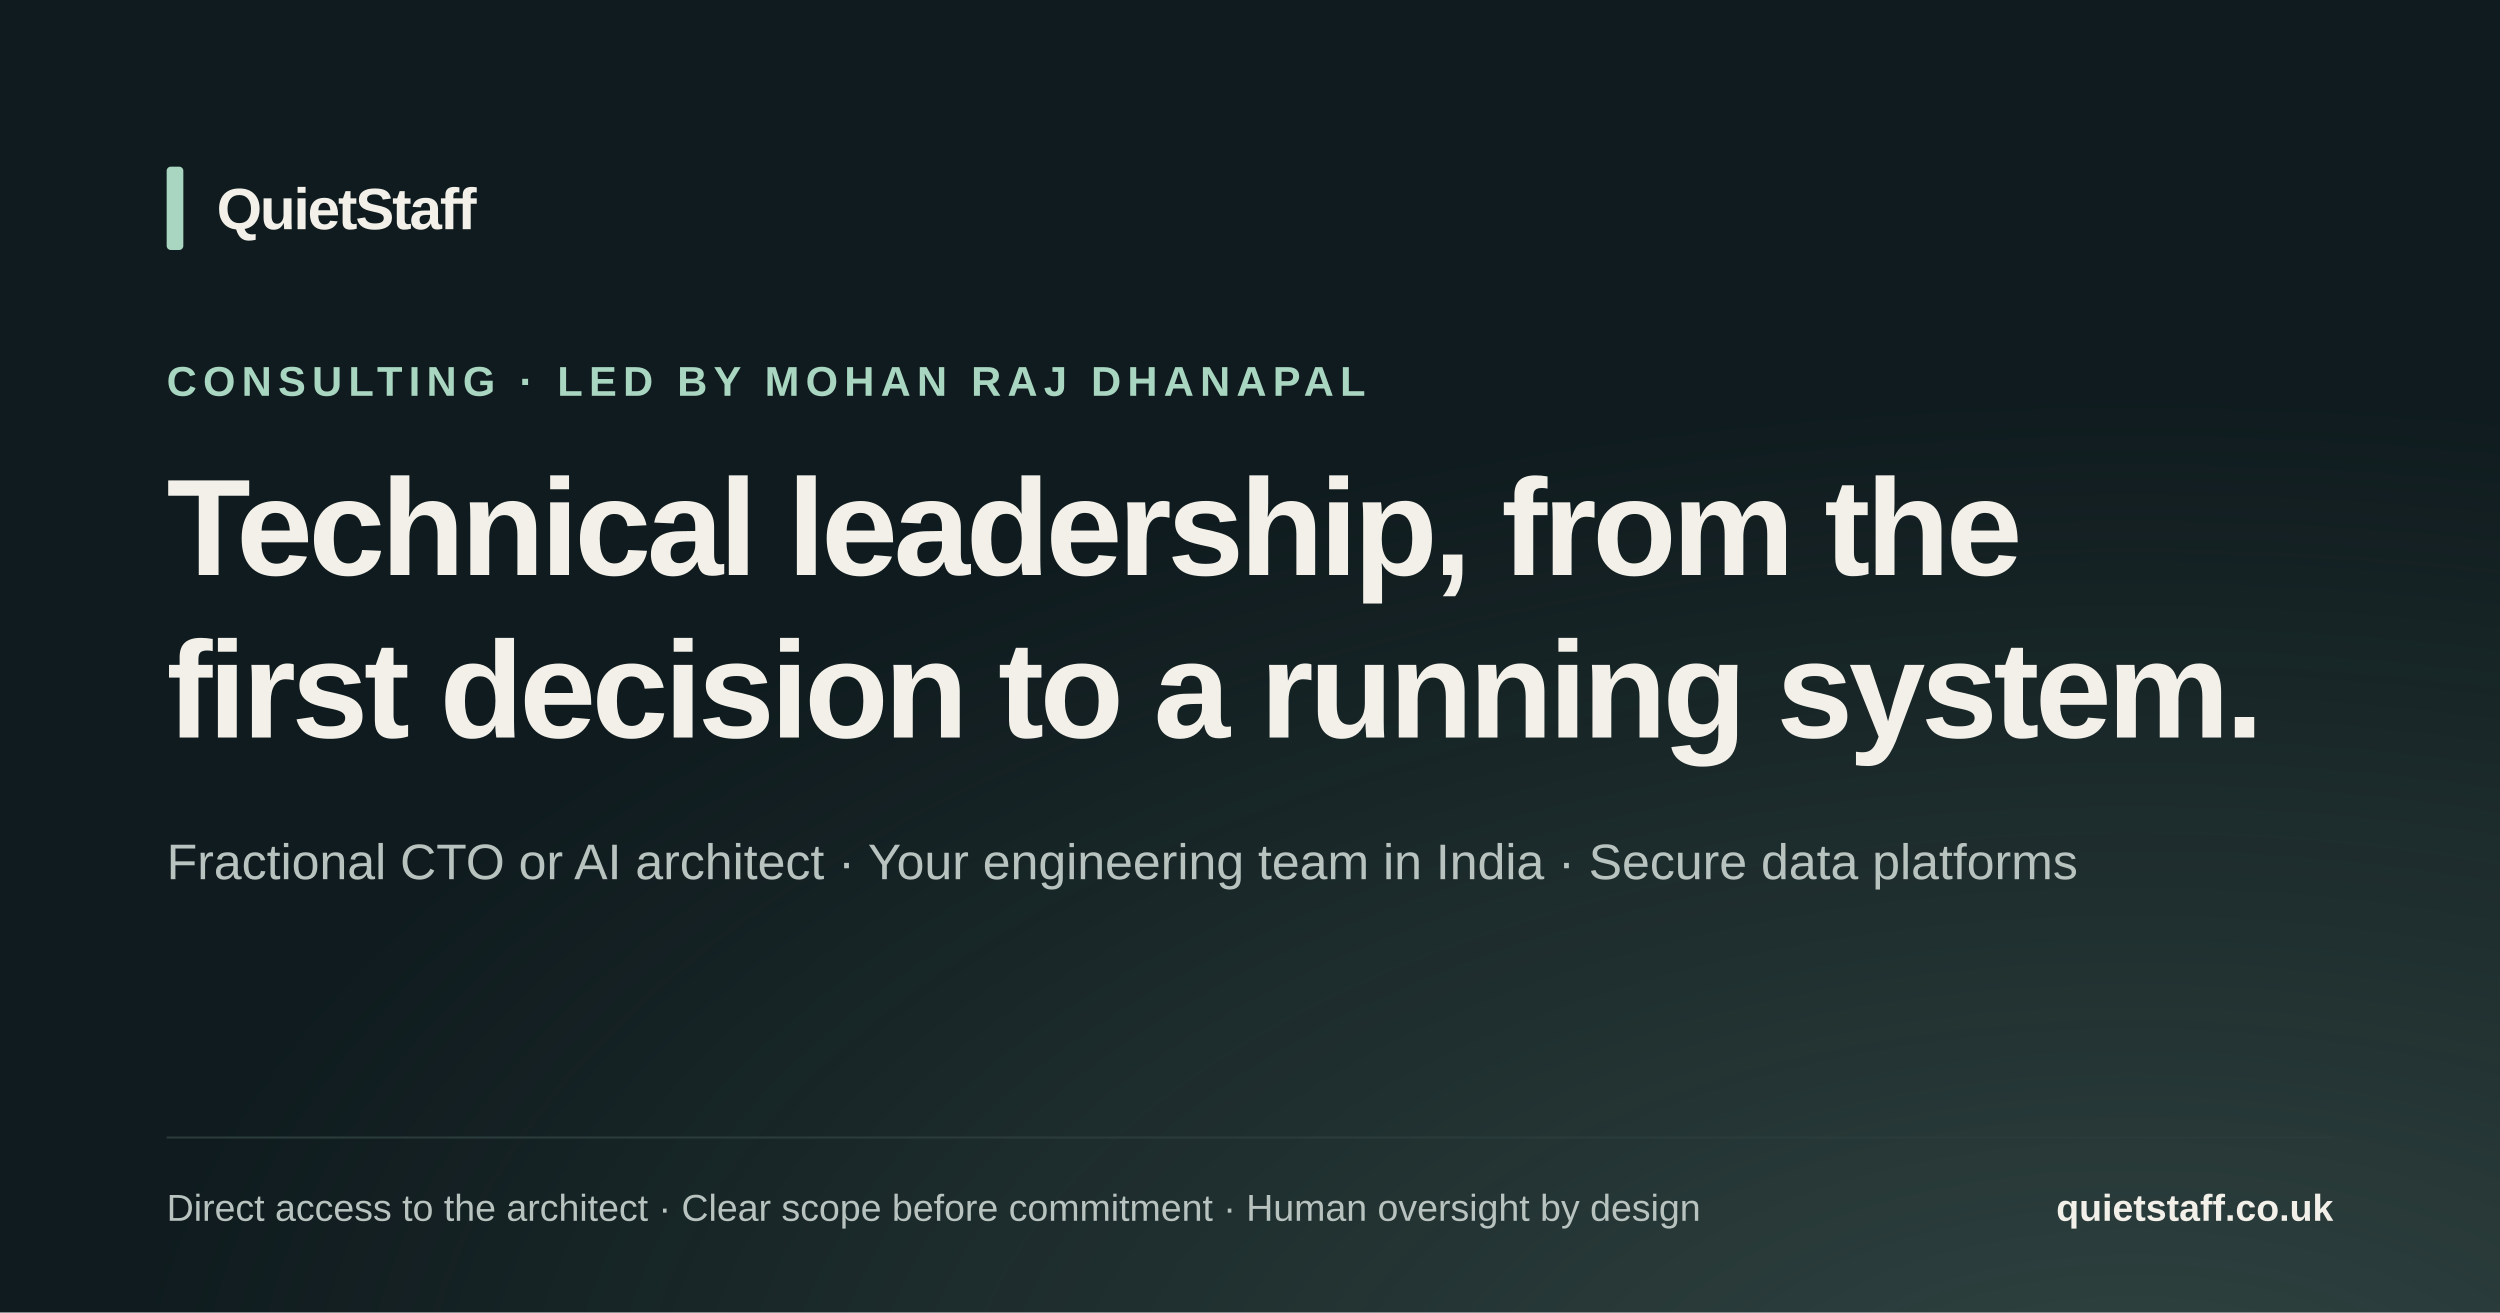
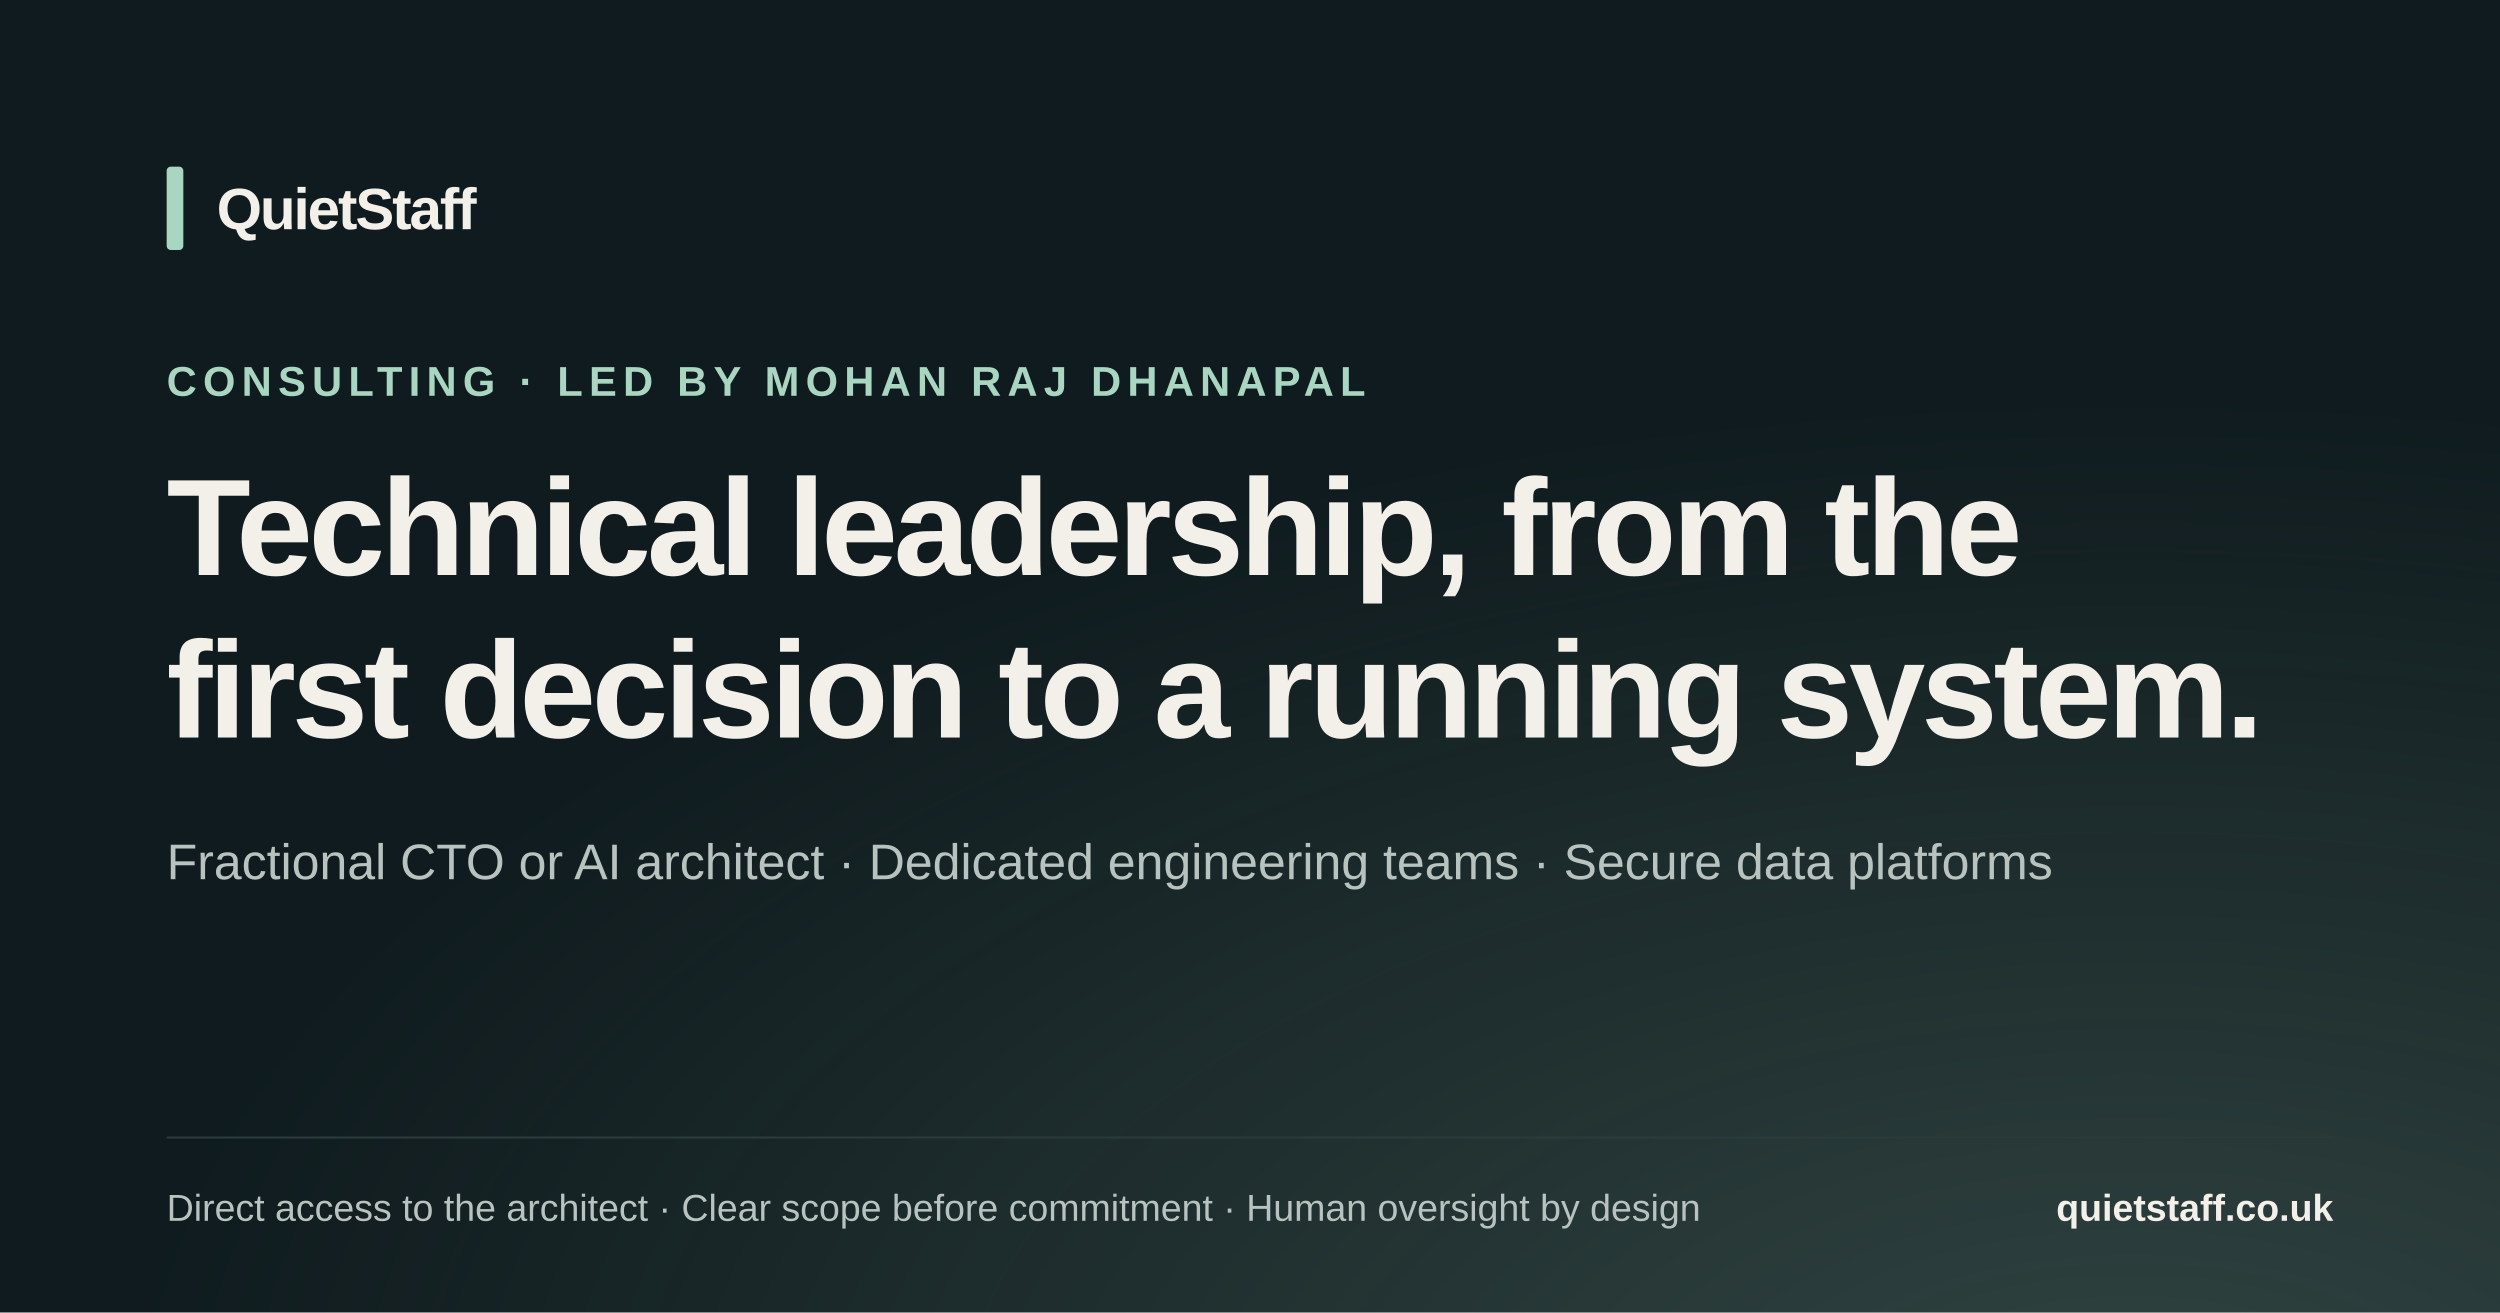
<svg xmlns="http://www.w3.org/2000/svg" viewBox="0 0 1200 630" width="1200" height="630" font-family="'Plus Jakarta Sans','Helvetica Neue',Arial,sans-serif">
  <style>@font-face{font-family:'Plus Jakarta Sans';font-weight:700;src:url('../fonts/plus-jakarta-sans-700-latin.woff2') format('woff2')}@font-face{font-family:'Plus Jakarta Sans';font-weight:600;src:url('../fonts/plus-jakarta-sans-600-latin.woff2') format('woff2')}@font-face{font-family:'Plus Jakarta Sans';font-weight:400;src:url('../fonts/plus-jakarta-sans-400-latin.woff2') format('woff2')}</style>
  <defs>
    <radialGradient id="glow" cx="0.85" cy="1.1" r="0.8">
      <stop offset="0" stop-color="#a9d6c0" stop-opacity="0.22" />
      <stop offset="1" stop-color="#a9d6c0" stop-opacity="0" />
    </radialGradient>
  </defs>
  <rect width="1200" height="630" fill="#0f1b1e" />
  <rect width="1200" height="630" fill="url(#glow)" />
  <rect x="80" y="80" width="8" height="40" rx="2" fill="#a9d6c0" />
  <text x="104" y="110" font-size="28" font-weight="700" fill="#f2f0e8" letter-spacing="-1">QuietStaff</text>
  <text x="80" y="190" font-size="20" font-weight="600" fill="#a9d6c0" letter-spacing="3">CONSULTING · LED BY MOHAN RAJ DHANAPAL</text>
  <text x="80" y="276" font-size="66" font-weight="700" fill="#f2f0e8" letter-spacing="-2">Technical leadership, from the</text>
  <text x="80" y="354" font-size="66" font-weight="700" fill="#f2f0e8" letter-spacing="-2">first decision to a running system.</text>
-   <text x="80" y="422" font-size="24" fill="#b8c3bf">Fractional CTO or AI architect · Your engineering team in India · Secure data platforms</text>
+   <text x="80" y="422" font-size="24" fill="#b8c3bf">Fractional CTO or AI architect · Dedicated engineering teams · Secure data platforms</text>
  <line x1="80" y1="546" x2="1120" y2="546" stroke="#2b3a3b" />
  <text x="80" y="586" font-size="18" fill="#b8c3bf">Direct access to the architect · Clear scope before commitment · Human oversight by design</text>
  <text x="1120" y="586" font-size="18" font-weight="600" fill="#f2f0e8" text-anchor="end">quietstaff.co.uk</text>
</svg>
